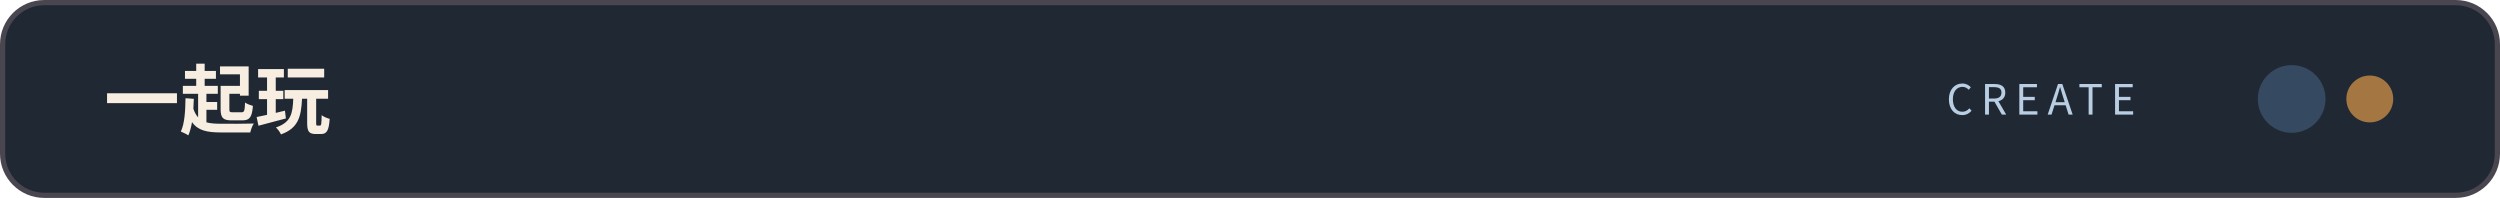
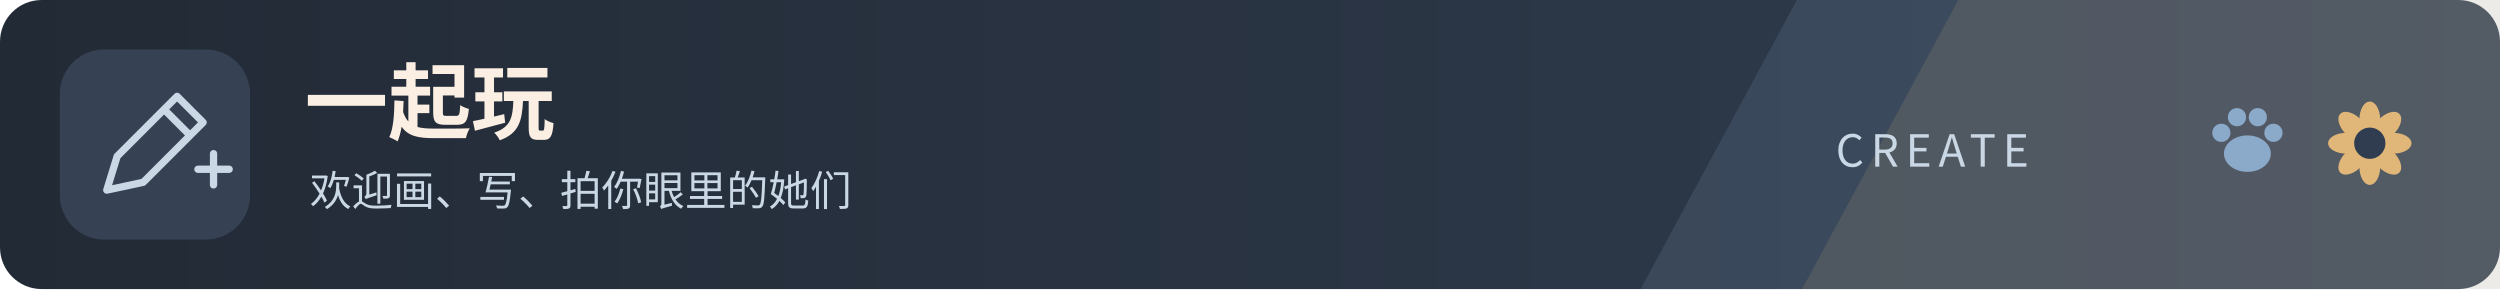
- <svg xmlns="http://www.w3.org/2000/svg" viewBox="0 0 960 76" width="960" height="76" role="img">
-   <rect x="1" y="1" width="958" height="74" rx="16" fill="#202833" stroke="#4a4650" stroke-width="2" />
-   <circle cx="880" cy="38" r="13" fill="#354a61" />
-   <circle cx="910" cy="38" r="9" fill="#a47742" />
+ <svg xmlns="http://www.w3.org/2000/svg" viewBox="0 0 960 111" width="960" height="111" role="img">
+   <defs>
+     <linearGradient id="wash">
+       <stop stop-color="#222a35" />
+       <stop offset="1" stop-color="#303d50" />
+     </linearGradient>
+   </defs>
  <g font-family="system-ui, 'Microsoft YaHei', 'PingFang SC', 'Noto Sans CJK SC', sans-serif">
-     <text x="820" y="44" text-anchor="end" fill="#b9cee2" font-size="16" letter-spacing="3">CREATE</text>
-     <text x="40" y="49" text-anchor="start" fill="#f7ede0" font-size="29" font-weight="700">一起玩</text>
+     <rect width="960" height="111" rx="16" fill="url(#wash)" />
+     <path d="M690 0h270v111H630z" fill="#8ba9c9" opacity=".15" />
+     <path d="M752 0h208v111H692z" fill="#e1b779" opacity=".13" />
+     <rect x="23" y="19" width="73" height="73" rx="17" fill="#364254" />
+     <g transform="translate(29 29)" fill="none" stroke="#cad7e5" stroke-width="2.8" stroke-linecap="round" stroke-linejoin="round">
+       <path d="M12 44l4-13L39 8l10 10-23 23-14 3zM34 13l10 10M53 30v12m-6-6h12" />
+     </g>
+     <text x="117" y="51" font-size="32" font-weight="720" fill="#fbefe3">一起玩</text>
+     <text x="119" y="79" font-size="16" fill="#cad7e5">欢迎画、写、拍你眼里的她们</text>
+     <text x="742" y="64" font-size="17" letter-spacing="2.6" text-anchor="middle" fill="#cad7e5">CREATE</text>
+     <g transform="translate(863 51)" fill="#8ba9c9">
+       <ellipse cy="8" rx="9" ry="7" />
+       <circle cx="-10" cy="0" r="3.5" />
+       <circle cx="-4" cy="-6" r="3.5" />
+       <circle cx="4" cy="-6" r="3.5" />
+       <circle cx="10" cy="0" r="3.5" />
+     </g>
+     <g transform="translate(910 55)" fill="#e1b779">
+       <ellipse cy="-9" rx="4" ry="7" transform="rotate(0)" />
+       <ellipse cy="-9" rx="4" ry="7" transform="rotate(45)" />
+       <ellipse cy="-9" rx="4" ry="7" transform="rotate(90)" />
+       <ellipse cy="-9" rx="4" ry="7" transform="rotate(135)" />
+       <ellipse cy="-9" rx="4" ry="7" transform="rotate(180)" />
+       <ellipse cy="-9" rx="4" ry="7" transform="rotate(225)" />
+       <ellipse cy="-9" rx="4" ry="7" transform="rotate(270)" />
+       <ellipse cy="-9" rx="4" ry="7" transform="rotate(315)" />
+       <circle r="6" fill="#303d50" />
+     </g>
  </g>
</svg>
